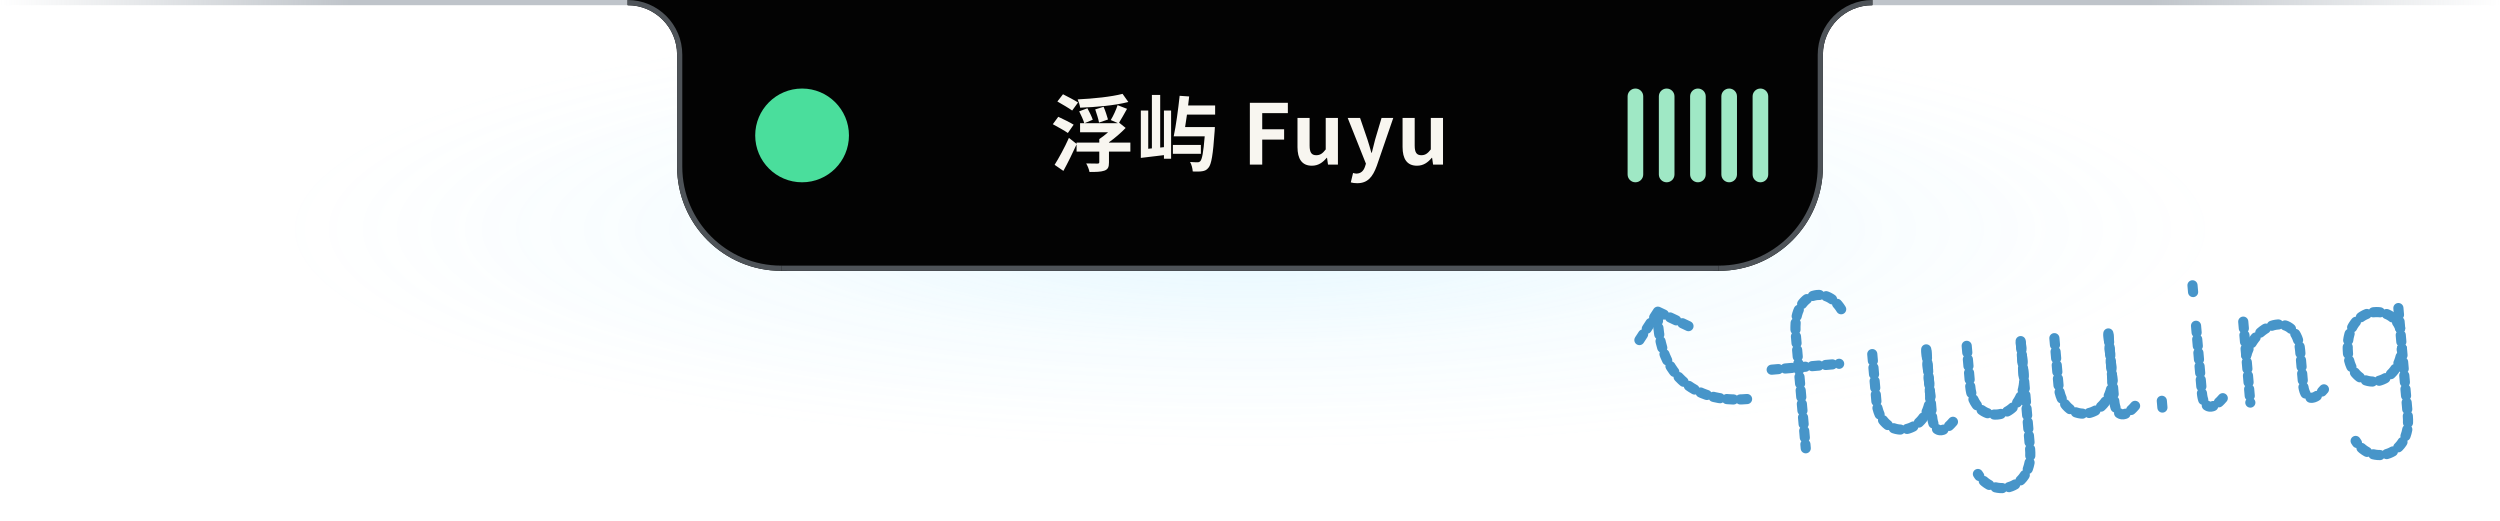
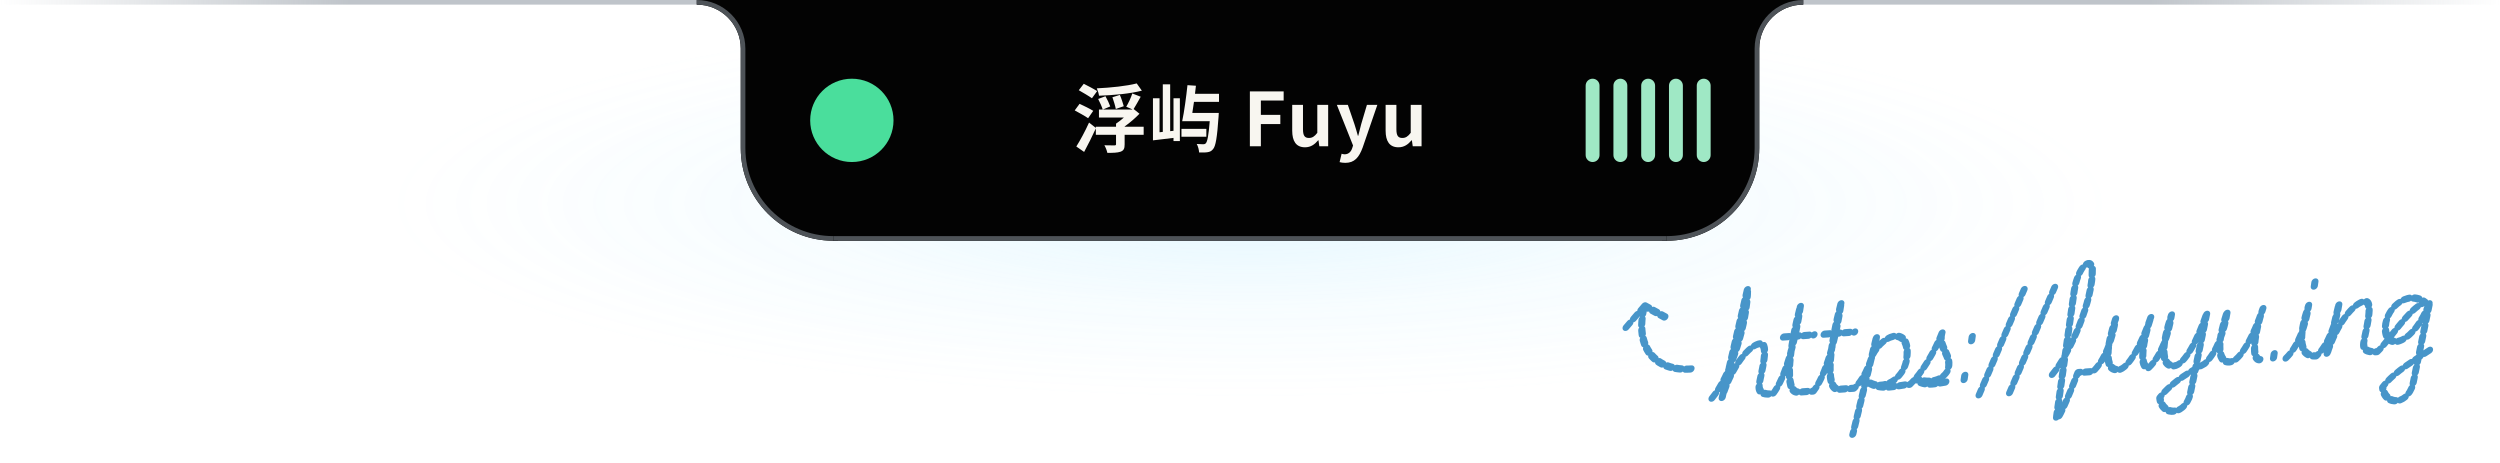
- <svg xmlns="http://www.w3.org/2000/svg" width="480" height="100" viewBox="0 0 480 100" role="img" aria-label="浮屿 Fuyu：屏幕顶上的一座小岛，旁边手写着官网 fuyu.ing">
+ <svg xmlns="http://www.w3.org/2000/svg" width="540" height="100" viewBox="0 0 540 100" role="img" aria-label="浮屿 Fuyu：屏幕顶上的一座小岛，旁边手写着官网 https://fuyu.ing">
  <defs>
-     <linearGradient id="edge" x2="480" gradientUnits="userSpaceOnUse">
+     <linearGradient id="edge" x2="540" gradientUnits="userSpaceOnUse">
      <stop offset="0" stop-color="#8b949e" stop-opacity="0" />
      <stop offset=".14" stop-color="#8b949e" stop-opacity=".55" />
      <stop offset=".86" stop-color="#8b949e" stop-opacity=".55" />
      <stop offset="1" stop-color="#8b949e" stop-opacity="0" />
    </linearGradient>
    <radialGradient id="glow">
      <stop offset="0" stop-color="#74d6ff" stop-opacity=".34" />
      <stop offset=".55" stop-color="#74d6ff" stop-opacity=".1" />
      <stop offset="1" stop-color="#74d6ff" stop-opacity="0" />
    </radialGradient>
  </defs>
  <style>
    text { font-family: -apple-system, BlinkMacSystemFont, 'Segoe UI Variable Text', 'Segoe UI', 'PingFang SC', 'Microsoft YaHei UI', 'Microsoft YaHei', 'Noto Sans CJK SC', 'Noto Sans SC', sans-serif; }
    .capl { animation: capl 12s infinite; }
    .capr { animation: capr 12s infinite; }
    .mid { animation: mid 12s infinite; }
    .idle { animation: idle 12s infinite; }
    .call { animation: call 12s infinite; opacity: 0; }
    .glow { animation: glow 12s infinite; opacity: .55; }
    .halo { animation: halo 2.4s ease-in-out infinite; }
    .bar { animation: wave 1.2s ease-in-out infinite; }
    .b0 { animation-duration: 1.1s; animation-delay: -.2s; }
    .b1 { animation-duration: .9s; animation-delay: -.5s; }
    .b2 { animation-duration: 1.3s; animation-delay: -.1s; }
    .b3 { animation-duration: 1s; animation-delay: -.7s; }
    .b4 { animation-duration: 1.2s; animation-delay: -.4s; }
    @keyframes capl {
      0%, 30% { transform: translateX(0); animation-timing-function: cubic-bezier(.3, .7, .3, 1); }
      33.6% { transform: translateX(-40px); animation-timing-function: ease-in-out; }
      35.4%, 80% { transform: translateX(-36px); animation-timing-function: cubic-bezier(.3, .7, .3, 1); }
      83.6% { transform: translateX(3px); animation-timing-function: ease-in-out; }
      85.4%, 100% { transform: translateX(0); }
    }
    @keyframes capr {
      0%, 30% { transform: translateX(0); animation-timing-function: cubic-bezier(.3, .7, .3, 1); }
      33.6% { transform: translateX(40px); animation-timing-function: ease-in-out; }
      35.4%, 80% { transform: translateX(36px); animation-timing-function: cubic-bezier(.3, .7, .3, 1); }
      83.6% { transform: translateX(-3px); animation-timing-function: ease-in-out; }
      85.4%, 100% { transform: translateX(0); }
    }
    @keyframes mid {
      0%, 30% { transform: scaleX(1); animation-timing-function: cubic-bezier(.3, .7, .3, 1); }
      33.6% { transform: scaleX(1.444); animation-timing-function: ease-in-out; }
      35.4%, 80% { transform: scaleX(1.4); animation-timing-function: cubic-bezier(.3, .7, .3, 1); }
      83.6% { transform: scaleX(.967); animation-timing-function: ease-in-out; }
      85.4%, 100% { transform: scaleX(1); }
    }
    @keyframes idle {
      0%, 29.4% { opacity: 1; }
      31.4%, 82.9% { opacity: 0; }
      85.4%, 100% { opacity: 1; }
    }
    @keyframes call {
      0%, 32.9% { opacity: 0; }
      35.9%, 78.4% { opacity: 1; }
      80.4%, 100% { opacity: 0; }
    }
    @keyframes glow {
      0%, 30% { opacity: .55; }
      35.4%, 80% { opacity: 1; }
      85.4%, 100% { opacity: .55; }
    }
    @keyframes halo {
      0%, 100% { opacity: .1; }
      50% { opacity: .32; }
    }
    @keyframes wave {
      0%, 100% { transform: scaleY(.3); }
      50% { transform: scaleY(1); }
    }
-     .note path { fill: none; stroke: #4795c9; stroke-width: 1.5; stroke-linecap: round; stroke-linejoin: round; stroke-dasharray: 1; animation: write linear backwards; }
+     .note path { fill: none; stroke: #4795c9; stroke-width: 1.4; stroke-linecap: round; stroke-linejoin: round; stroke-dasharray: 1; animation: write linear backwards; }
    @keyframes write {
      0% { stroke-dashoffset: 1; stroke-opacity: 0; }
      1% { stroke-dashoffset: 1; stroke-opacity: 1; }
    }
    @media (prefers-reduced-motion: reduce) {
      .capl, .capr, .mid, .idle, .call, .glow, .halo, .bar, .note path { animation: none; }
    }
  </style>
-   <rect width="480" height="1" fill="url(#edge)" />
-   <ellipse class="glow" cx="240" cy="44" rx="184" ry="42" fill="url(#glow)" />
-   <g transform="translate(240 0)">
+   <rect width="540" height="1" fill="url(#edge)" />
+   <ellipse class="glow" cx="270" cy="44" rx="184" ry="42" fill="url(#glow)" />
+   <g transform="translate(270 0)">
    <g class="capl">
      <path fill="#030303" d="M-119.5 0v1a9.5 9.5 0 0 1 9.5 9.5V32a20 20 0 0 0 20 20h1V0z" />
      <path fill="none" stroke="#4e5358" d="M-119.5 .5a10 10 0 0 1 10 10V32a19.5 19.5 0 0 0 19.5 19.5h1" />
    </g>
    <g class="capr">
      <g transform="scale(-1 1)">
        <path fill="#030303" d="M-119.5 0v1a9.5 9.5 0 0 1 9.5 9.5V32a20 20 0 0 0 20 20h1V0z" />
        <path fill="none" stroke="#4e5358" d="M-119.5 .5a10 10 0 0 1 10 10V32a19.5 19.5 0 0 0 19.5 19.5h1" />
      </g>
    </g>
    <g class="mid">
      <rect x="-90" width="180" height="52" fill="#030303" />
      <rect x="-90" y="51" width="180" height="1" fill="#4e5358" />
    </g>
    <g class="capl">
      <circle class="halo" cx="-86" cy="26" r="9" fill="#4ade9c" />
      <circle cx="-86" cy="26" r="4.5" fill="#4ade9c" />
    </g>
    <text class="idle" y="31.6" text-anchor="middle" font-size="16" font-weight="600" letter-spacing=".4" fill="#f8f6f0">浮屿 Fuyu</text>
    <g class="capr">
      <g class="idle">
        <g transform="translate(74 26)">
          <rect class="bar b0" x="-1.5" y="-9" width="3" height="18" rx="1.5" fill="#9fe8c5" />
        </g>
        <g transform="translate(80 26)">
          <rect class="bar b1" x="-1.5" y="-9" width="3" height="18" rx="1.5" fill="#9fe8c5" />
        </g>
        <g transform="translate(86 26)">
          <rect class="bar b2" x="-1.5" y="-9" width="3" height="18" rx="1.5" fill="#9fe8c5" />
        </g>
        <g transform="translate(92 26)">
          <rect class="bar b3" x="-1.5" y="-9" width="3" height="18" rx="1.5" fill="#9fe8c5" />
        </g>
        <g transform="translate(98 26)">
          <rect class="bar b4" x="-1.5" y="-9" width="3" height="18" rx="1.5" fill="#9fe8c5" />
        </g>
      </g>
      <path class="call" d="M79 26h14m-5-5 5 5-5 5" fill="none" stroke="#f8f6f0" stroke-width="1.8" stroke-linecap="round" stroke-linejoin="round" />
    </g>
    <g class="call">
      <rect x="-101" y="15" width="54" height="22" rx="11" fill="#74d6ff" fill-opacity=".16" />
      <text x="-74" y="30.2" text-anchor="middle" font-size="12" font-weight="600" fill="#74d6ff">征集中</text>
      <text x="-37" y="31.4" font-size="15" font-weight="600" fill="#f8f6f0" textLength="132" lengthAdjust="spacing">给浮屿画一个 Logo</text>
    </g>
  </g>
-   <g class="note" transform="translate(344 85) rotate(-5) scale(1.3)">
-     <path pathLength="1" style="animation-duration:0.26s;animation-delay:1.00s" transform="translate(0 0)" d="M9 -19C7 -23 2 -22 2 -16V1" />
-     <path pathLength="1" style="animation-duration:0.16s;animation-delay:1.29s" transform="translate(0 0)" d="M-2 -11H8" />
-     <path pathLength="1" style="animation-duration:0.26s;animation-delay:1.52s" transform="translate(13 0)" d="M0 -12V-5C0 1 7 1 8 -5V-12" />
-     <path pathLength="1" style="animation-duration:0.26s;animation-delay:1.81s" transform="translate(13 0)" d="M8 -12V-2C8 0 9 1 11 -1" />
-     <path pathLength="1" style="animation-duration:0.26s;animation-delay:2.14s" transform="translate(27 0)" d="M0 -12V-6C0 0 7 0 8 -6V-12" />
-     <path pathLength="1" style="animation-duration:0.26s;animation-delay:2.43s" transform="translate(27 0)" d="M8 -12V4C8 10 2 11 0 7" />
-     <path pathLength="1" style="animation-duration:0.26s;animation-delay:2.76s" transform="translate(40 0)" d="M0 -12V-5C0 1 7 1 8 -5V-12" />
-     <path pathLength="1" style="animation-duration:0.26s;animation-delay:3.05s" transform="translate(40 0)" d="M8 -12V-2C8 0 9 1 11 -1" />
-     <path pathLength="1" style="animation-duration:0.09s;animation-delay:3.38s" transform="translate(55 0)" d="M0 -1.4V-.4" />
-     <path pathLength="1" style="animation-duration:0.26s;animation-delay:3.54s" transform="translate(61 0)" d="M0 -12V-2C0 0 1 1 3 -1" />
-     <path pathLength="1" style="animation-duration:0.16s;animation-delay:3.83s" transform="translate(61 0)" d="M0 -18V-17" />
-     <path pathLength="1" style="animation-duration:0.16s;animation-delay:4.06s" transform="translate(68 0)" d="M0 -12V0" />
-     <path pathLength="1" style="animation-duration:0.26s;animation-delay:4.25s" transform="translate(68 0)" d="M0 -7C2 -12 8 -13 8 -7V-2C8 0 9 1 11 -1" />
-     <path pathLength="1" style="animation-duration:0.26s;animation-delay:4.58s" transform="translate(83 0)" d="M8 -9C7 -13 0 -13 0 -6C0 0 7 0 8 -6" />
-     <path pathLength="1" style="animation-duration:0.26s;animation-delay:4.87s" transform="translate(83 0)" d="M8 -12V4C8 10 2 11 0 7" />
-     <path pathLength="1" style="animation-duration:0.3s;animation-delay:5.45s" d="M-6 -7C-14 -7 -19 -12 -18 -21" />
-     <path pathLength="1" style="animation-duration:0.16s;animation-delay:5.79s" d="M-18 -21l-3.6 4.6M-18 -21l4.8 2.8" />
+   <g class="note" transform="translate(369.8 86) rotate(-4) skewX(-12) scale(1.1)">
+     <path pathLength="1" style="animation-duration:0.42s;animation-delay:0.60s" d="M0 0c3 -4 5 -14 4 -21l-2 21c1 -6 4 -10 6 -10c2 0 1 6 1 8c0 2 2 2 3 2c2 -3 3 -10 3 -17c-1 8 -1 17 2 17c1 0 2 0 3 0c2 -3 3 -10 3 -17c-1 8 -1 17 2 17c1 0 2 0 3 0c2 -2 3 -6 3 -10l-2 19l1.6 -15c2 -5 7 -5 7 1c0 4 -4 6 -7 4c3 2 6 1 8.4 1c2 -2 4 -6 5 -10c-1 3 3 5 2 8c-1 2 -4 2 -6 1c2 2 5 1 7 1" />
+     <path pathLength="1" style="animation-duration:0.05s;animation-delay:1.04s" d="M12.5 -11h6" />
+     <path pathLength="1" style="animation-duration:0.05s;animation-delay:1.11s" d="M20.5 -11h6" />
+     <path pathLength="1" style="animation-duration:0.04s;animation-delay:1.18s" d="M50 -8.5v.8" />
+     <path pathLength="1" style="animation-duration:0.04s;animation-delay:1.24s" d="M49.6 -1v.8" />
+     <path pathLength="1" style="animation-duration:0.07s;animation-delay:1.30s" d="M53 3l6 -20" />
+     <path pathLength="1" style="animation-duration:0.07s;animation-delay:1.39s" d="M59 3l6 -20" />
+     <path pathLength="1" style="animation-duration:0.36s;animation-delay:1.48s" d="M67 0c3 -4 6 -14 5 -20c-1 -3 -3 0 -3 4l0 24c0 3 2 -4 3 -8c1 0 2 0 3 0c2 -2 3 -6 3 -10c-1 5 -1 10 2 10c2 0 4 -5 5 -10c-1 5 -1 10 1 10c2 -2 3 -6 3 -10c-1 5 -1 10 2 10c2 0 4 -5 5 -10l-1 15c0 5 -5 5 -6 1c2 -3 6 -5 8 -6c2 -2 3 -6 3 -10c-1 5 -1 10 2 10c2 0 4 -5 5 -10c-1 5 -1 10 1 10" />
+     <path pathLength="1" style="animation-duration:0.04s;animation-delay:1.86s" d="M110.5 -1v.8" />
+     <path pathLength="1" style="animation-duration:0.26s;animation-delay:1.92s" d="M113.0 0c2 -2 3 -6 3 -10c-1 5 -1 10 3 10c2 -2 3 -6 3 -10l-1 10c1 -6 4 -10 6 -10c2 0 1 6 1 8c0 2 2 2 3 2c2 -2 5 -8 8 -9c-4 -3 -8 1 -7 5c1 4 6 3 8 -5l-1 15c0 5 -5 5 -6 1c2 -3 6 -5 9 -7" />
+     <path pathLength="1" style="animation-duration:0.05s;animation-delay:2.20s" d="M116.6 -14.5v.8" />
+     <path pathLength="1" style="animation-duration:0.16s;animation-delay:2.35s" d="M-5 -6C-12 -6 -17 -11 -16 -19" />
+     <path pathLength="1" style="animation-duration:0.1s;animation-delay:2.53s" d="M-16 -19l-3.4 4.4M-16 -19l4.6 2.6" />
  </g>
</svg>
